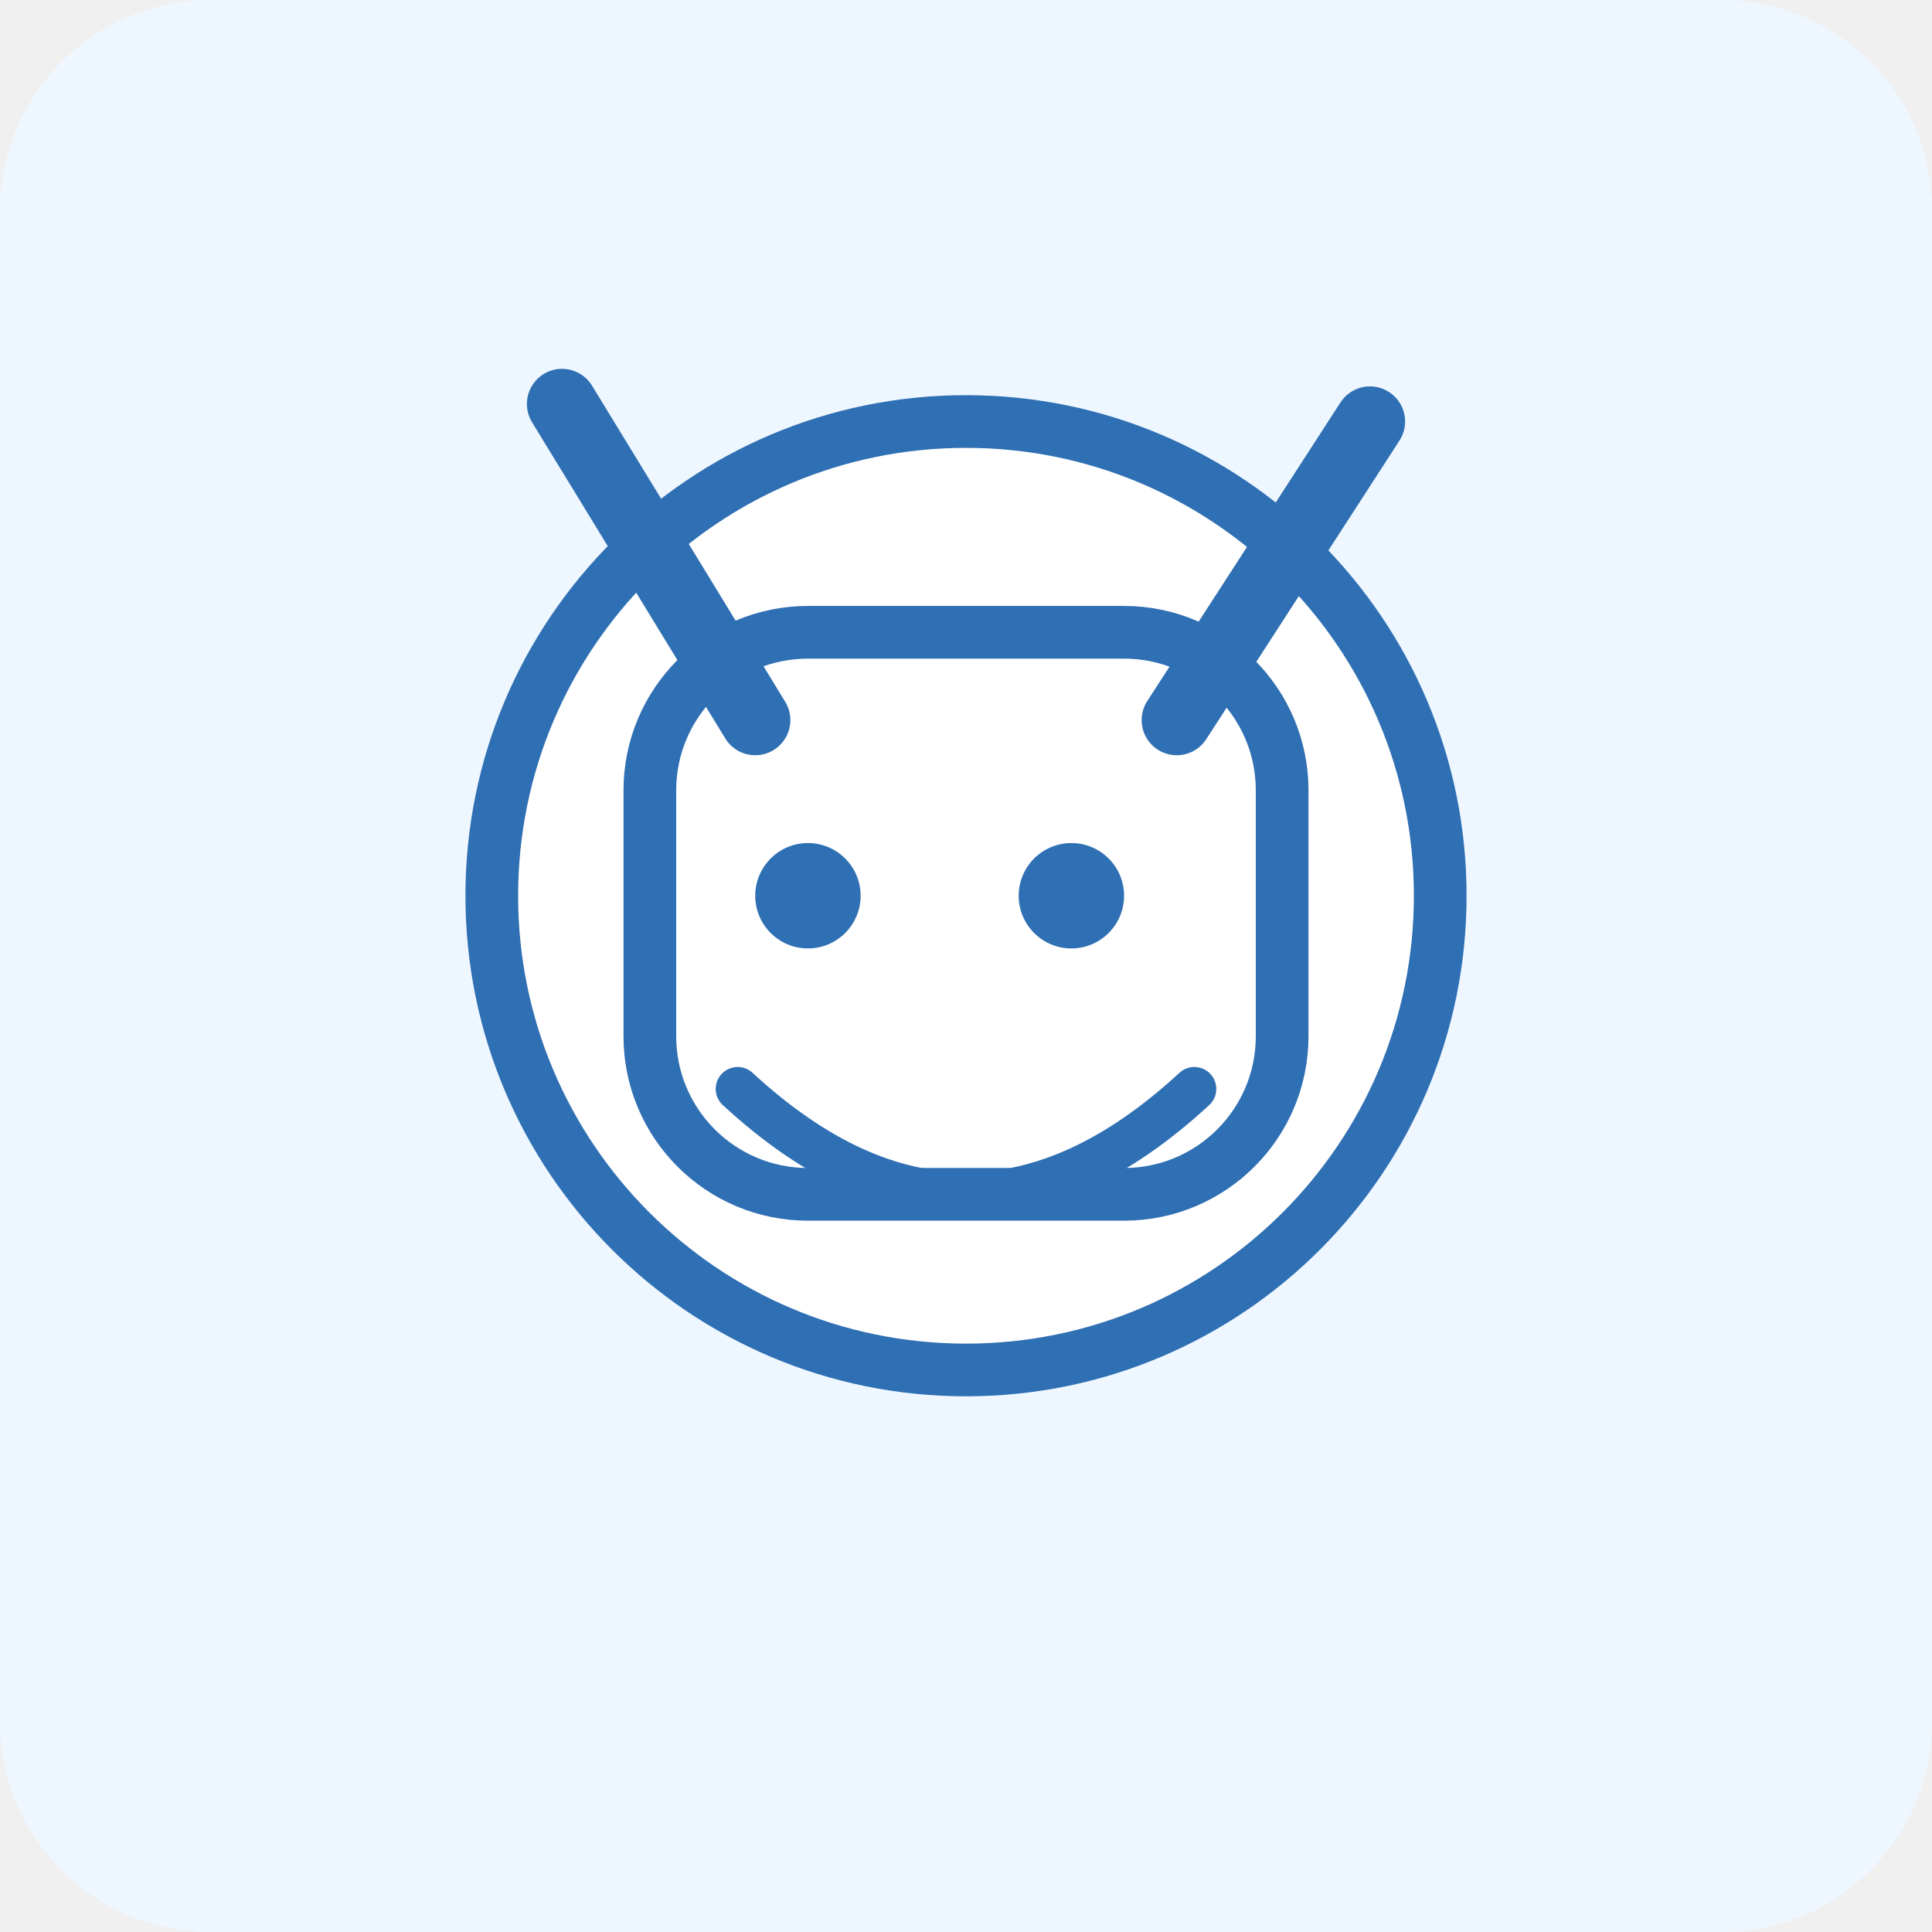
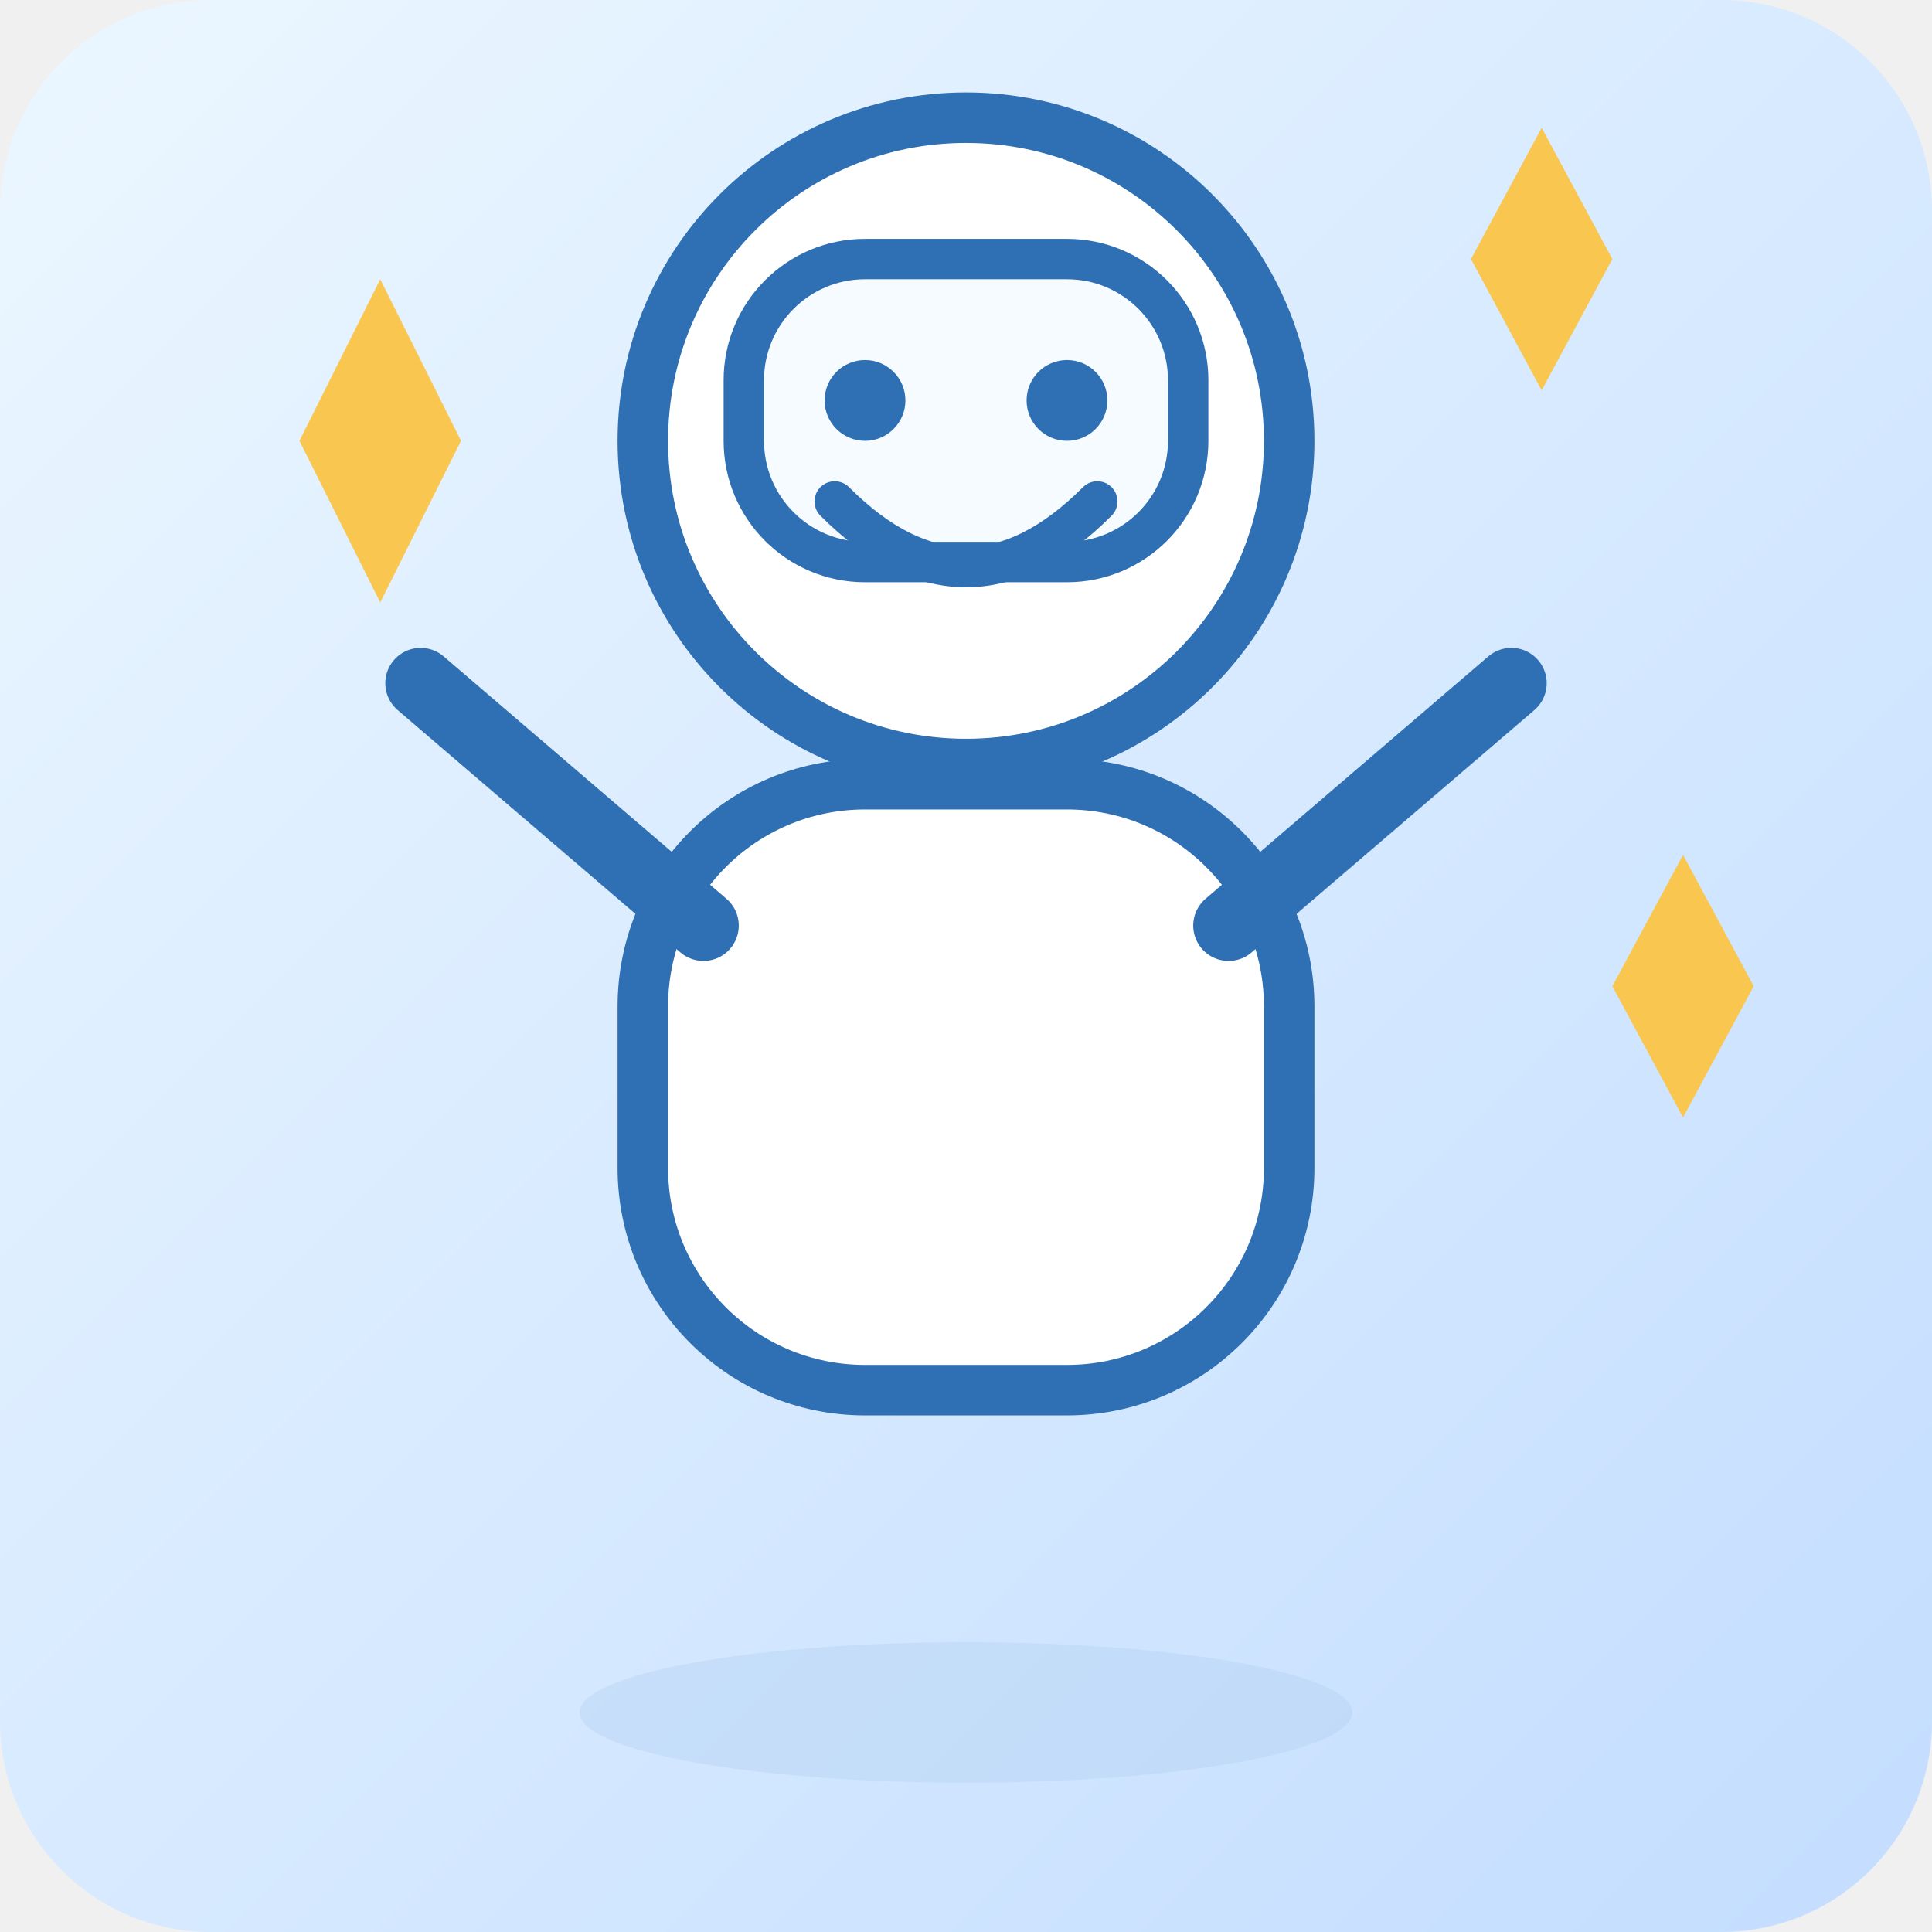
- <svg xmlns="http://www.w3.org/2000/svg" viewBox="0 0 220 220" role="img" aria-label="Norma er spændt">
-   <rect width="220" height="220" rx="24" fill="#eef7ff" />
-   <circle cx="110" cy="102" r="54" fill="#fff" stroke="#2f6fb3" stroke-width="6" />
-   <rect x="74" y="72" width="72" height="64" rx="18" fill="#fff" stroke="#2f6fb3" stroke-width="6" />
-   <circle cx="92" cy="102" r="6" fill="#2f6fb3" />
-   <circle cx="122" cy="102" r="6" fill="#2f6fb3" />
-   <path d="M84 124 Q110 148 136 124" stroke="#2f6fb3" stroke-width="5" fill="none" stroke-linecap="round" />
-   <path d="M86 82 L64 46" stroke="#2f6fb3" stroke-width="8" stroke-linecap="round" />
-   <path d="M134 82 L156 48" stroke="#2f6fb3" stroke-width="8" stroke-linecap="round" />
+ <svg xmlns="http://www.w3.org/2000/svg" viewBox="0 0 220 220" role="img" aria-label="Norma er spændt og energisk">
+   <defs>
+     <linearGradient id="bgExcited" x1="0" y1="0" x2="1" y2="1">
+       <stop offset="0%" stop-color="#ecf7ff" />
+       <stop offset="100%" stop-color="#c3ddff" />
+     </linearGradient>
+   </defs>
+   <rect width="220" height="220" rx="24" fill="url(#bgExcited)" />
+   <ellipse cx="110" cy="195" rx="44" ry="8" fill="#9fc4e8" opacity="0.25" />
+   <g transform="translate(110,110) scale(1.15) translate(-110,-110)">
+     <rect x="78" y="92" width="64" height="60" rx="22" fill="#ffffff" stroke="#2f6fb3" stroke-width="5" />
+     <path d="M84 106 L56 82" fill="none" stroke="#2f6fb3" stroke-width="7" stroke-linecap="round" />
+     <path d="M136 106 L164 82" fill="none" stroke="#2f6fb3" stroke-width="7" stroke-linecap="round" />
+     <circle cx="110" cy="58" r="32" fill="#ffffff" stroke="#2f6fb3" stroke-width="5" />
+     <rect x="88" y="40" width="44" height="30" rx="12" fill="#f6fbff" stroke="#2f6fb3" stroke-width="4" />
+     <circle cx="100" cy="54" r="4" fill="#2f6fb3" />
+     <circle cx="120" cy="54" r="4" fill="#2f6fb3" />
+     <path d="M97 64 Q110 77 123 64" fill="none" stroke="#2f6fb3" stroke-width="4" stroke-linecap="round" />
+     <path d="M44 58 L52 42 L60 58 L52 74 Z" fill="#f9c74f" />
+     <path d="M160 40 L167 27 L174 40 L167 53 Z" fill="#f9c74f" />
+     <path d="M174 112 L181 99 L188 112 L181 125 Z" fill="#f9c74f" />
+   </g>
</svg>
